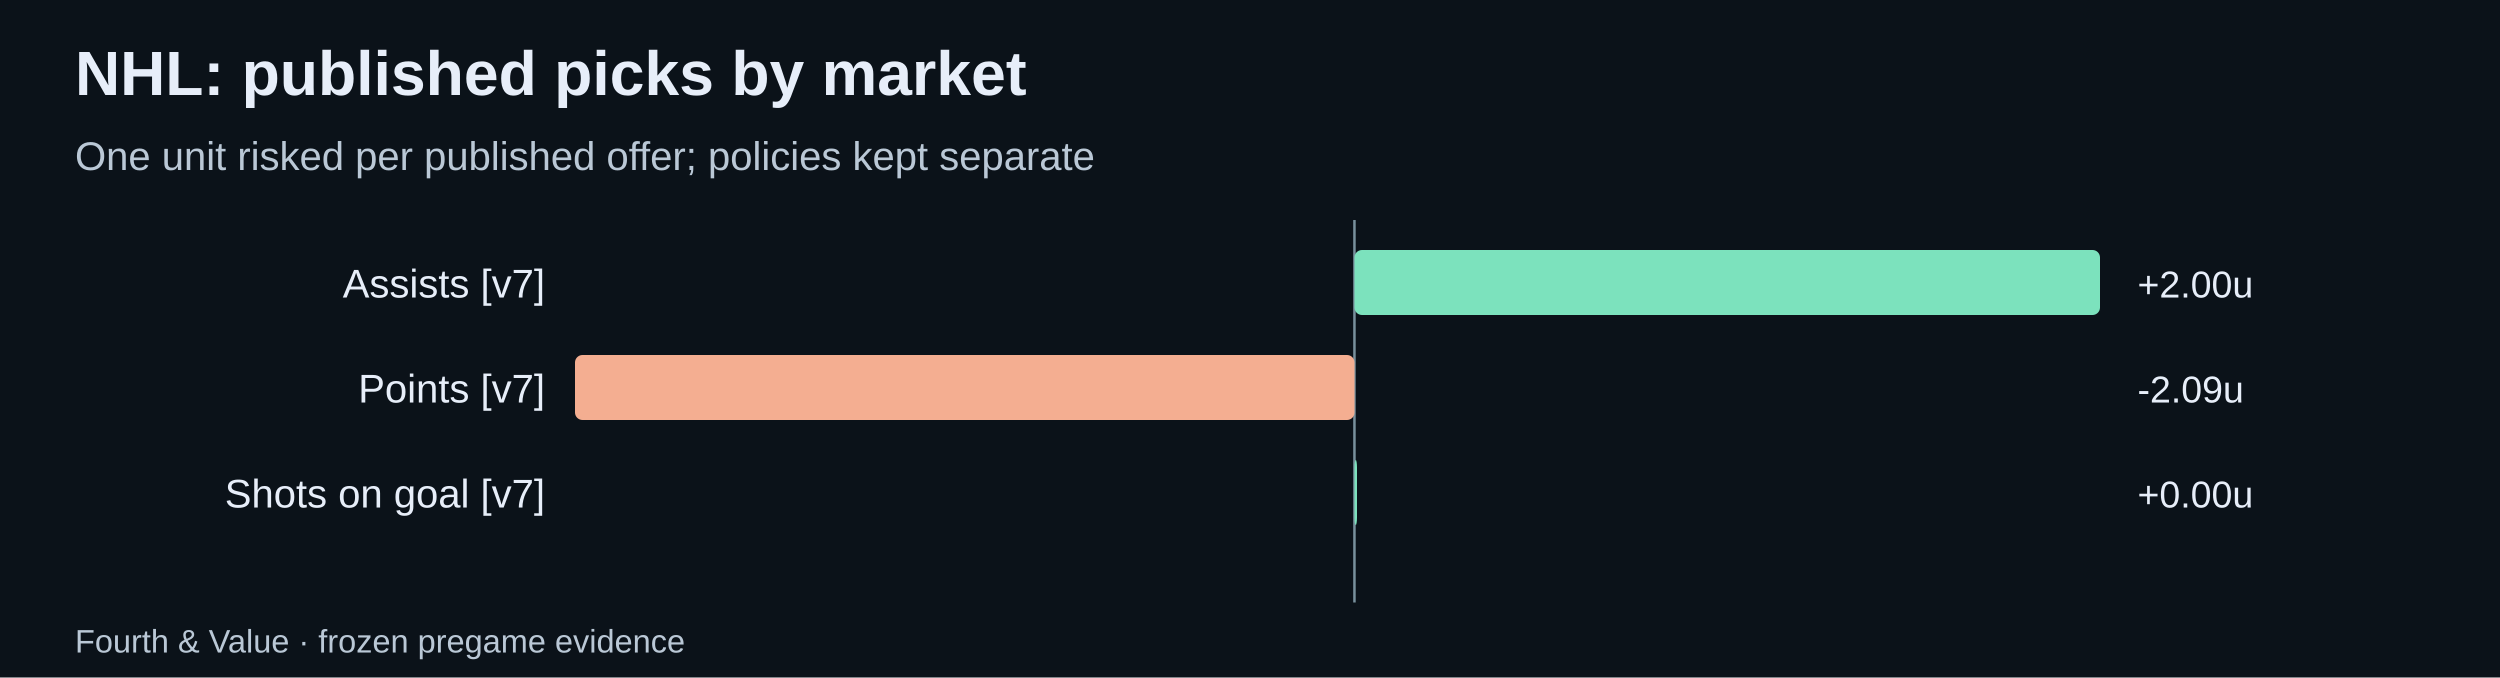
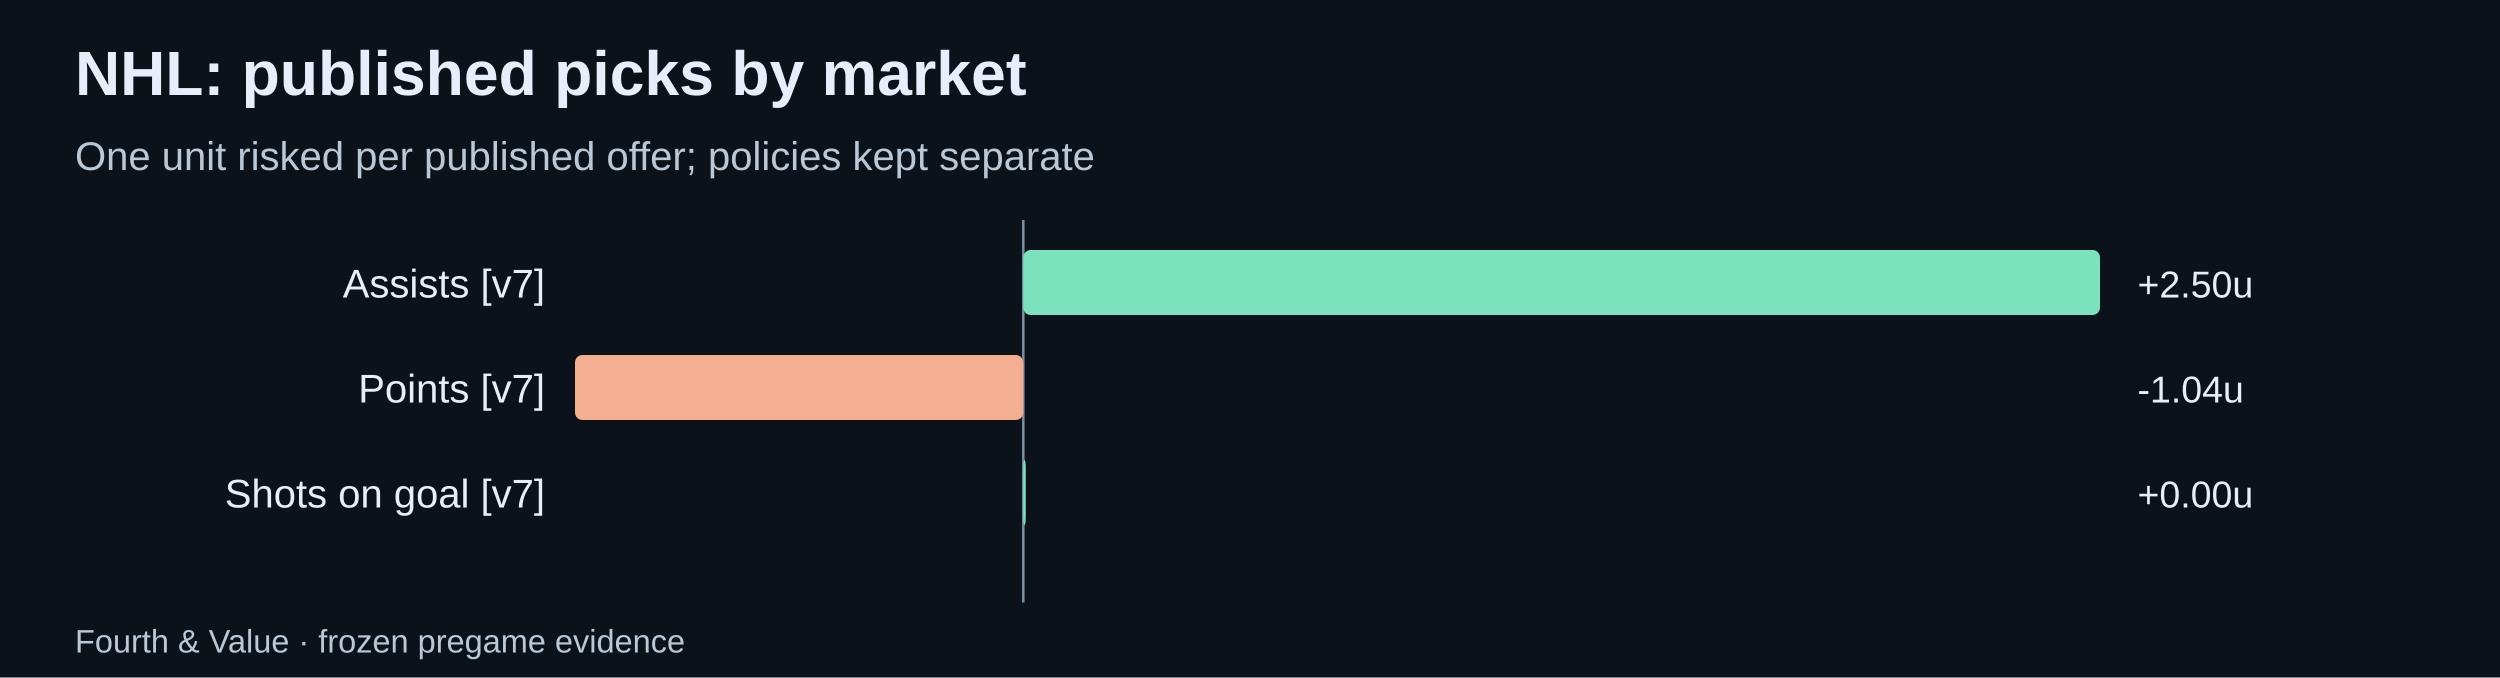
<svg xmlns="http://www.w3.org/2000/svg" width="1000" height="271" viewBox="0 0 1000 271" role="img">
  <rect width="100%" height="100%" fill="#0b1219" />
  <g font-family="Arial,sans-serif" fill="#e7eef9">
    <text x="30" y="38" font-size="25" font-weight="bold">NHL: published picks by market</text>
    <text x="30" y="68" font-size="16" fill="#bac8d6">One unit risked per published offer; policies kept separate</text>
-     <path d="M541.778 88V241" stroke="#78909c" />
+     <path d="M409.32 88V241" stroke="#78909c" />
    <text x="218" y="119" text-anchor="end" font-size="16">Assists [v7]</text>
-     <rect x="541.8" y="100" width="298.2" height="26" fill="#7ce2bd" rx="3" />
-     <text x="855" y="119" font-size="15">+2.00u</text>
+     <rect x="409.3" y="100" width="430.7" height="26" fill="#7ce2bd" rx="3" />
+     <text x="855" y="119" font-size="15">+2.50u</text>
    <text x="218" y="161" text-anchor="end" font-size="16">Points [v7]</text>
-     <rect x="230.0" y="142" width="311.8" height="26" fill="#f4ae91" rx="3" />
-     <text x="855" y="161" font-size="15">-2.09u</text>
+     <rect x="230.0" y="142" width="179.3" height="26" fill="#f4ae91" rx="3" />
+     <text x="855" y="161" font-size="15">-1.04u</text>
    <text x="218" y="203" text-anchor="end" font-size="16">Shots on goal [v7]</text>
-     <rect x="541.8" y="184" width="1.0" height="26" fill="#7ce2bd" rx="3" />
+     <rect x="409.3" y="184" width="1.0" height="26" fill="#7ce2bd" rx="3" />
    <text x="855" y="203" font-size="15">+0.00u</text>
    <text x="30" y="261" font-size="13" fill="#bac8d6">Fourth &amp; Value · frozen pregame evidence</text>
  </g>
</svg>
